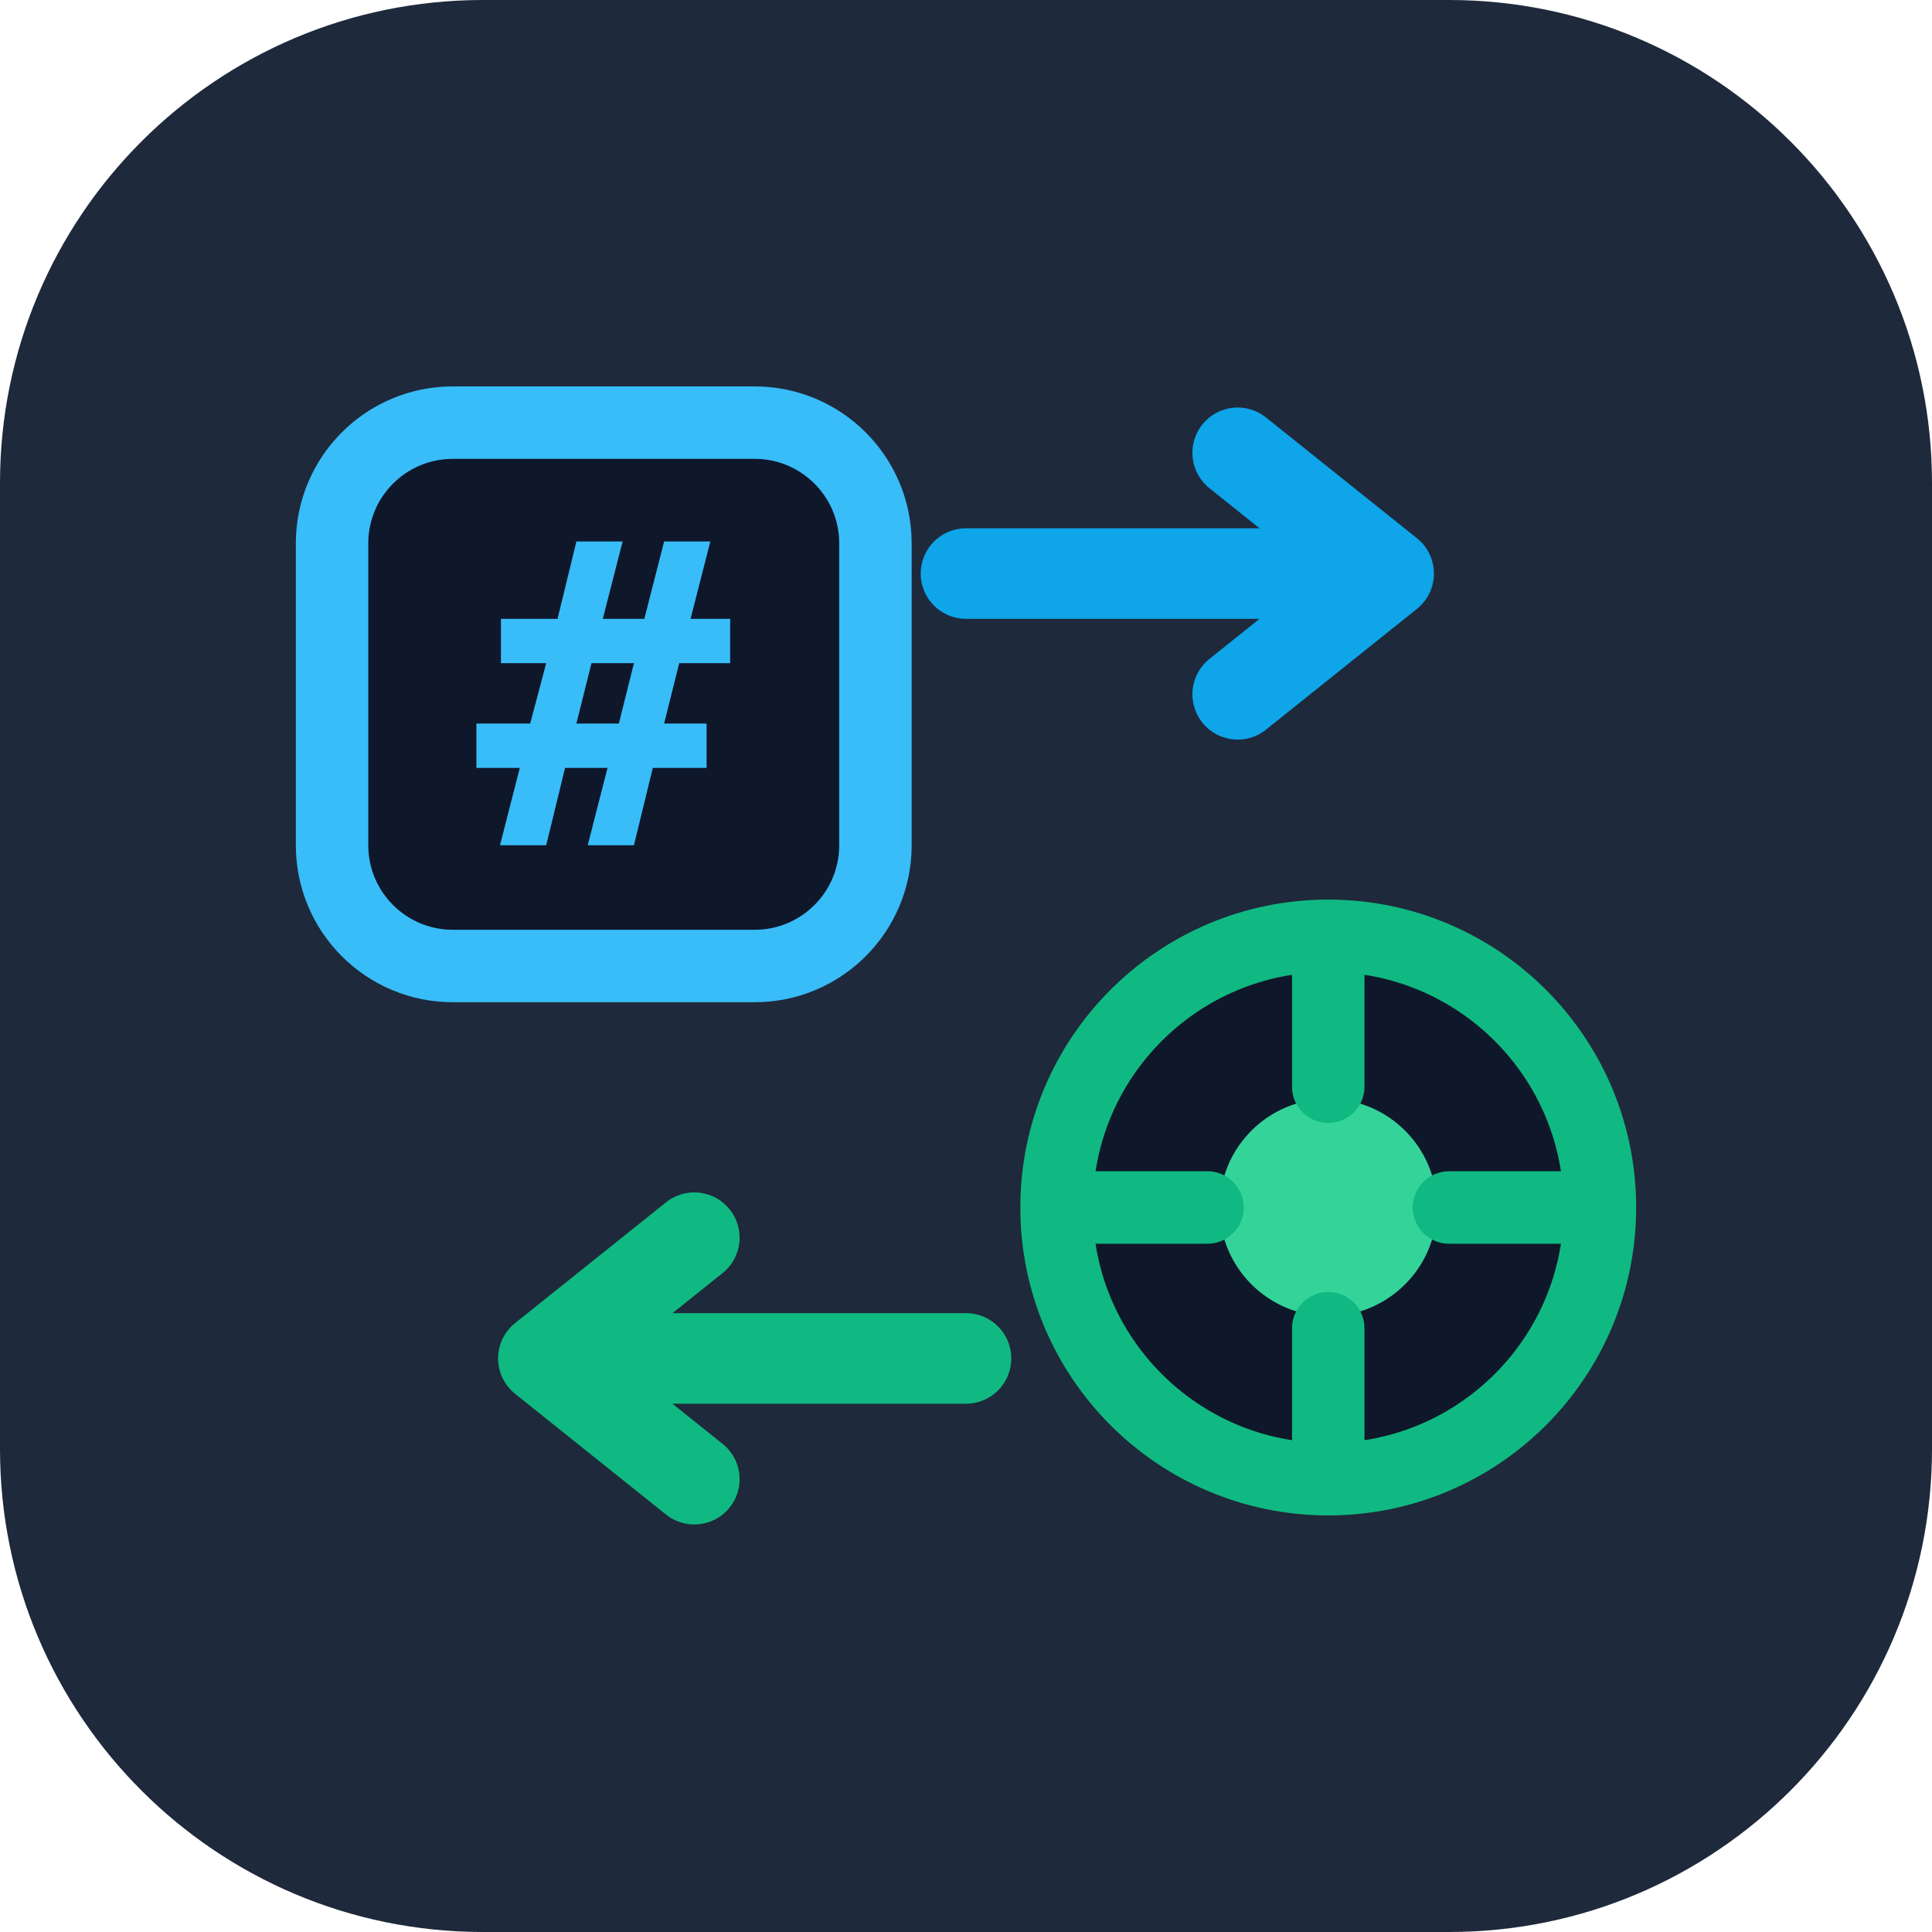
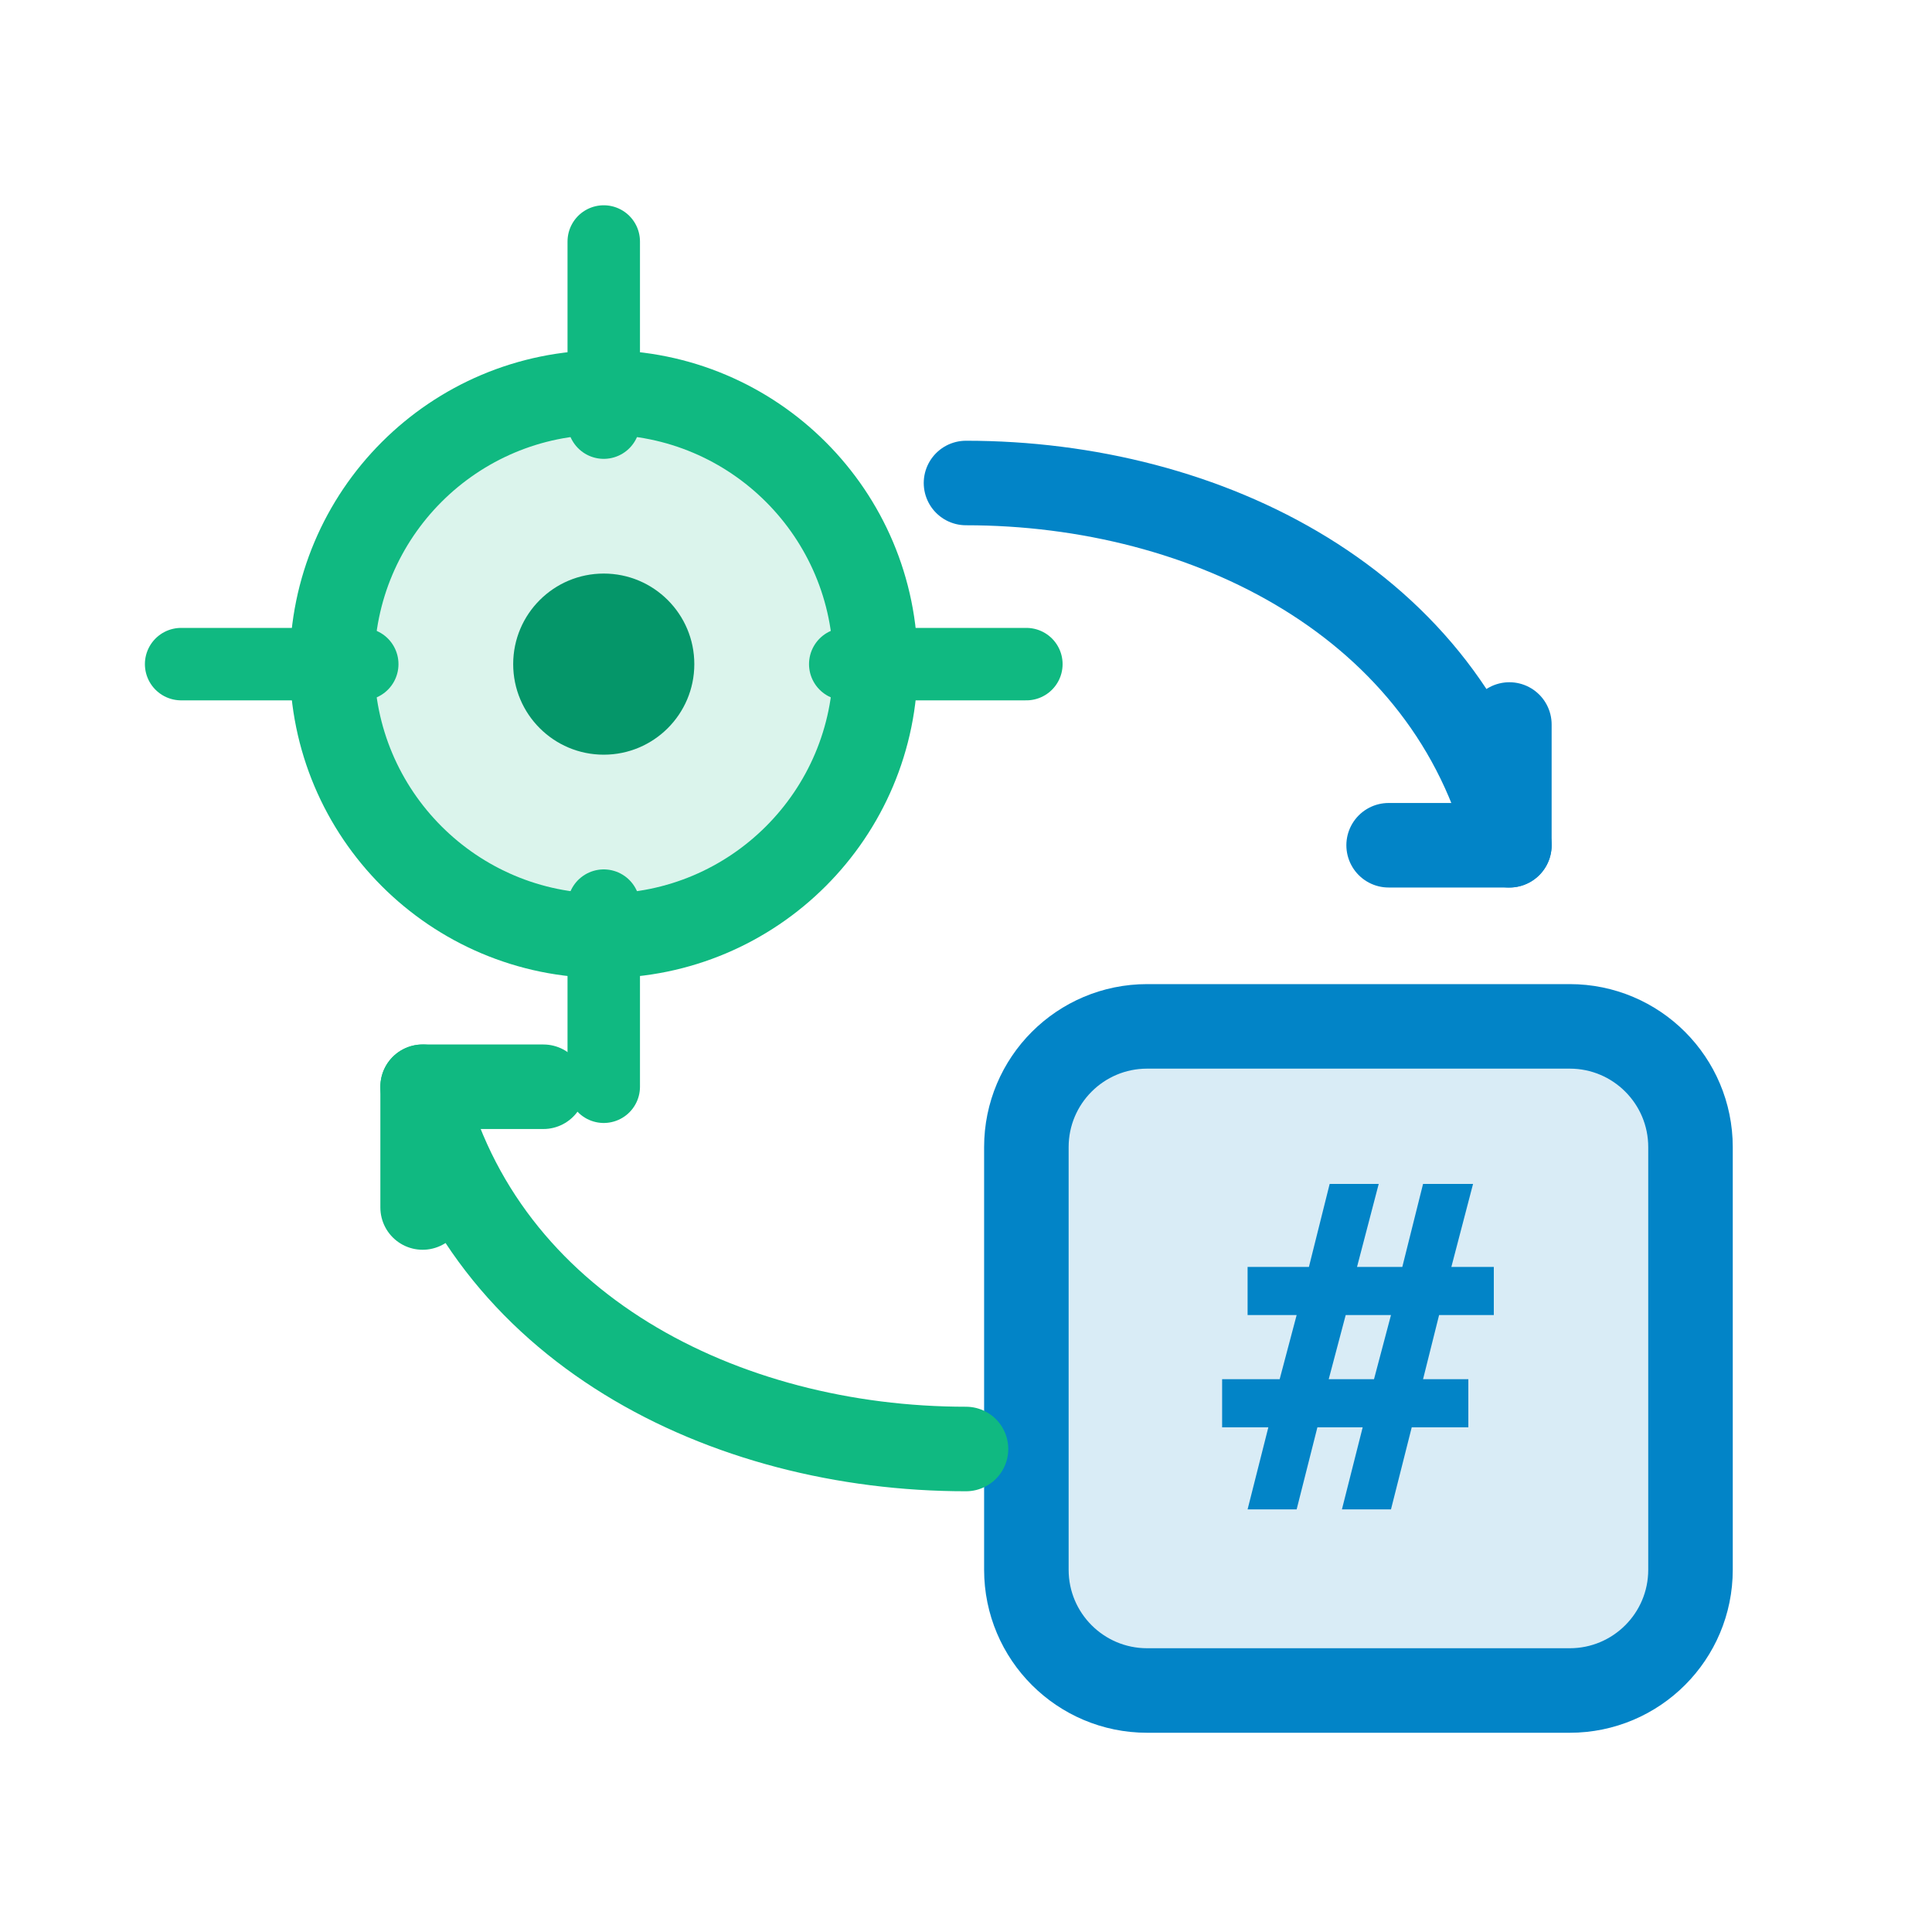
<svg xmlns="http://www.w3.org/2000/svg" viewBox="0 0 32 32" fill="none">
-   <rect width="32" height="32" rx="8" fill="#1E293B" />
-   <rect x="5.5" y="7" width="9" height="9" rx="2" fill="#0F172A" stroke="#38BDF8" stroke-width="1.2" />
-   <text x="10" y="14" fill="#38BDF8" font-size="7" font-weight="bold" font-family="monospace" text-anchor="middle">#</text>
-   <path d="M16 9.5H23M23 9.5L20.5 7.5M23 9.5L20.5 11.5" stroke="#0EA5E9" stroke-width="1.5" stroke-linecap="round" stroke-linejoin="round" />
-   <path d="M16 22.5H9M9 22.5L11.5 20.5M9 22.5L11.5 24.5" stroke="#10B981" stroke-width="1.5" stroke-linecap="round" stroke-linejoin="round" />
-   <g transform="translate(17, 15)">
-     <circle cx="5" cy="5" r="4.5" fill="#0F172A" stroke="#10B981" stroke-width="1.2" />
-     <circle cx="5" cy="5" r="1.8" fill="#34D399" />
-     <path d="M5 1V3M5 7V9M1 5H3M7 5H9" stroke="#10B981" stroke-width="1.2" stroke-linecap="round" />
-   </g>
+   <circle cx="10" cy="11" r="4.5" fill="#10B981" fill-opacity="0.15" stroke="#10B981" stroke-width="1.4" />
+   <circle cx="10" cy="11" r="1.5" fill="#059669" />
+   <line x1="10" y1="4" x2="10" y2="7" stroke="#10B981" stroke-width="1.2" stroke-linecap="round" />
+   <line x1="10" y1="15" x2="10" y2="18" stroke="#10B981" stroke-width="1.2" stroke-linecap="round" />
+   <line x1="3" y1="11" x2="6" y2="11" stroke="#10B981" stroke-width="1.2" stroke-linecap="round" />
+   <line x1="14" y1="11" x2="17" y2="11" stroke="#10B981" stroke-width="1.2" stroke-linecap="round" />
+   <rect x="17" y="17" width="11" height="11" rx="2" fill="#0284C7" fill-opacity="0.15" stroke="#0284C7" stroke-width="1.4" />
+   <text x="22.5" y="25" fill="#0284C7" font-size="7.5" font-weight="bold" font-family="monospace" text-anchor="middle">#</text>
+   <path d="M16 8C20 8 24 10 25 14" stroke="#0284C7" stroke-width="1.4" stroke-linecap="round" />
+   <path d="M23 14H25V12" stroke="#0284C7" stroke-width="1.4" stroke-linecap="round" stroke-linejoin="round" />
+   <path d="M16 24C12 24 8 22 7 18" stroke="#10B981" stroke-width="1.4" stroke-linecap="round" />
+   <path d="M9 18H7V20" stroke="#10B981" stroke-width="1.4" stroke-linecap="round" stroke-linejoin="round" />
</svg>
